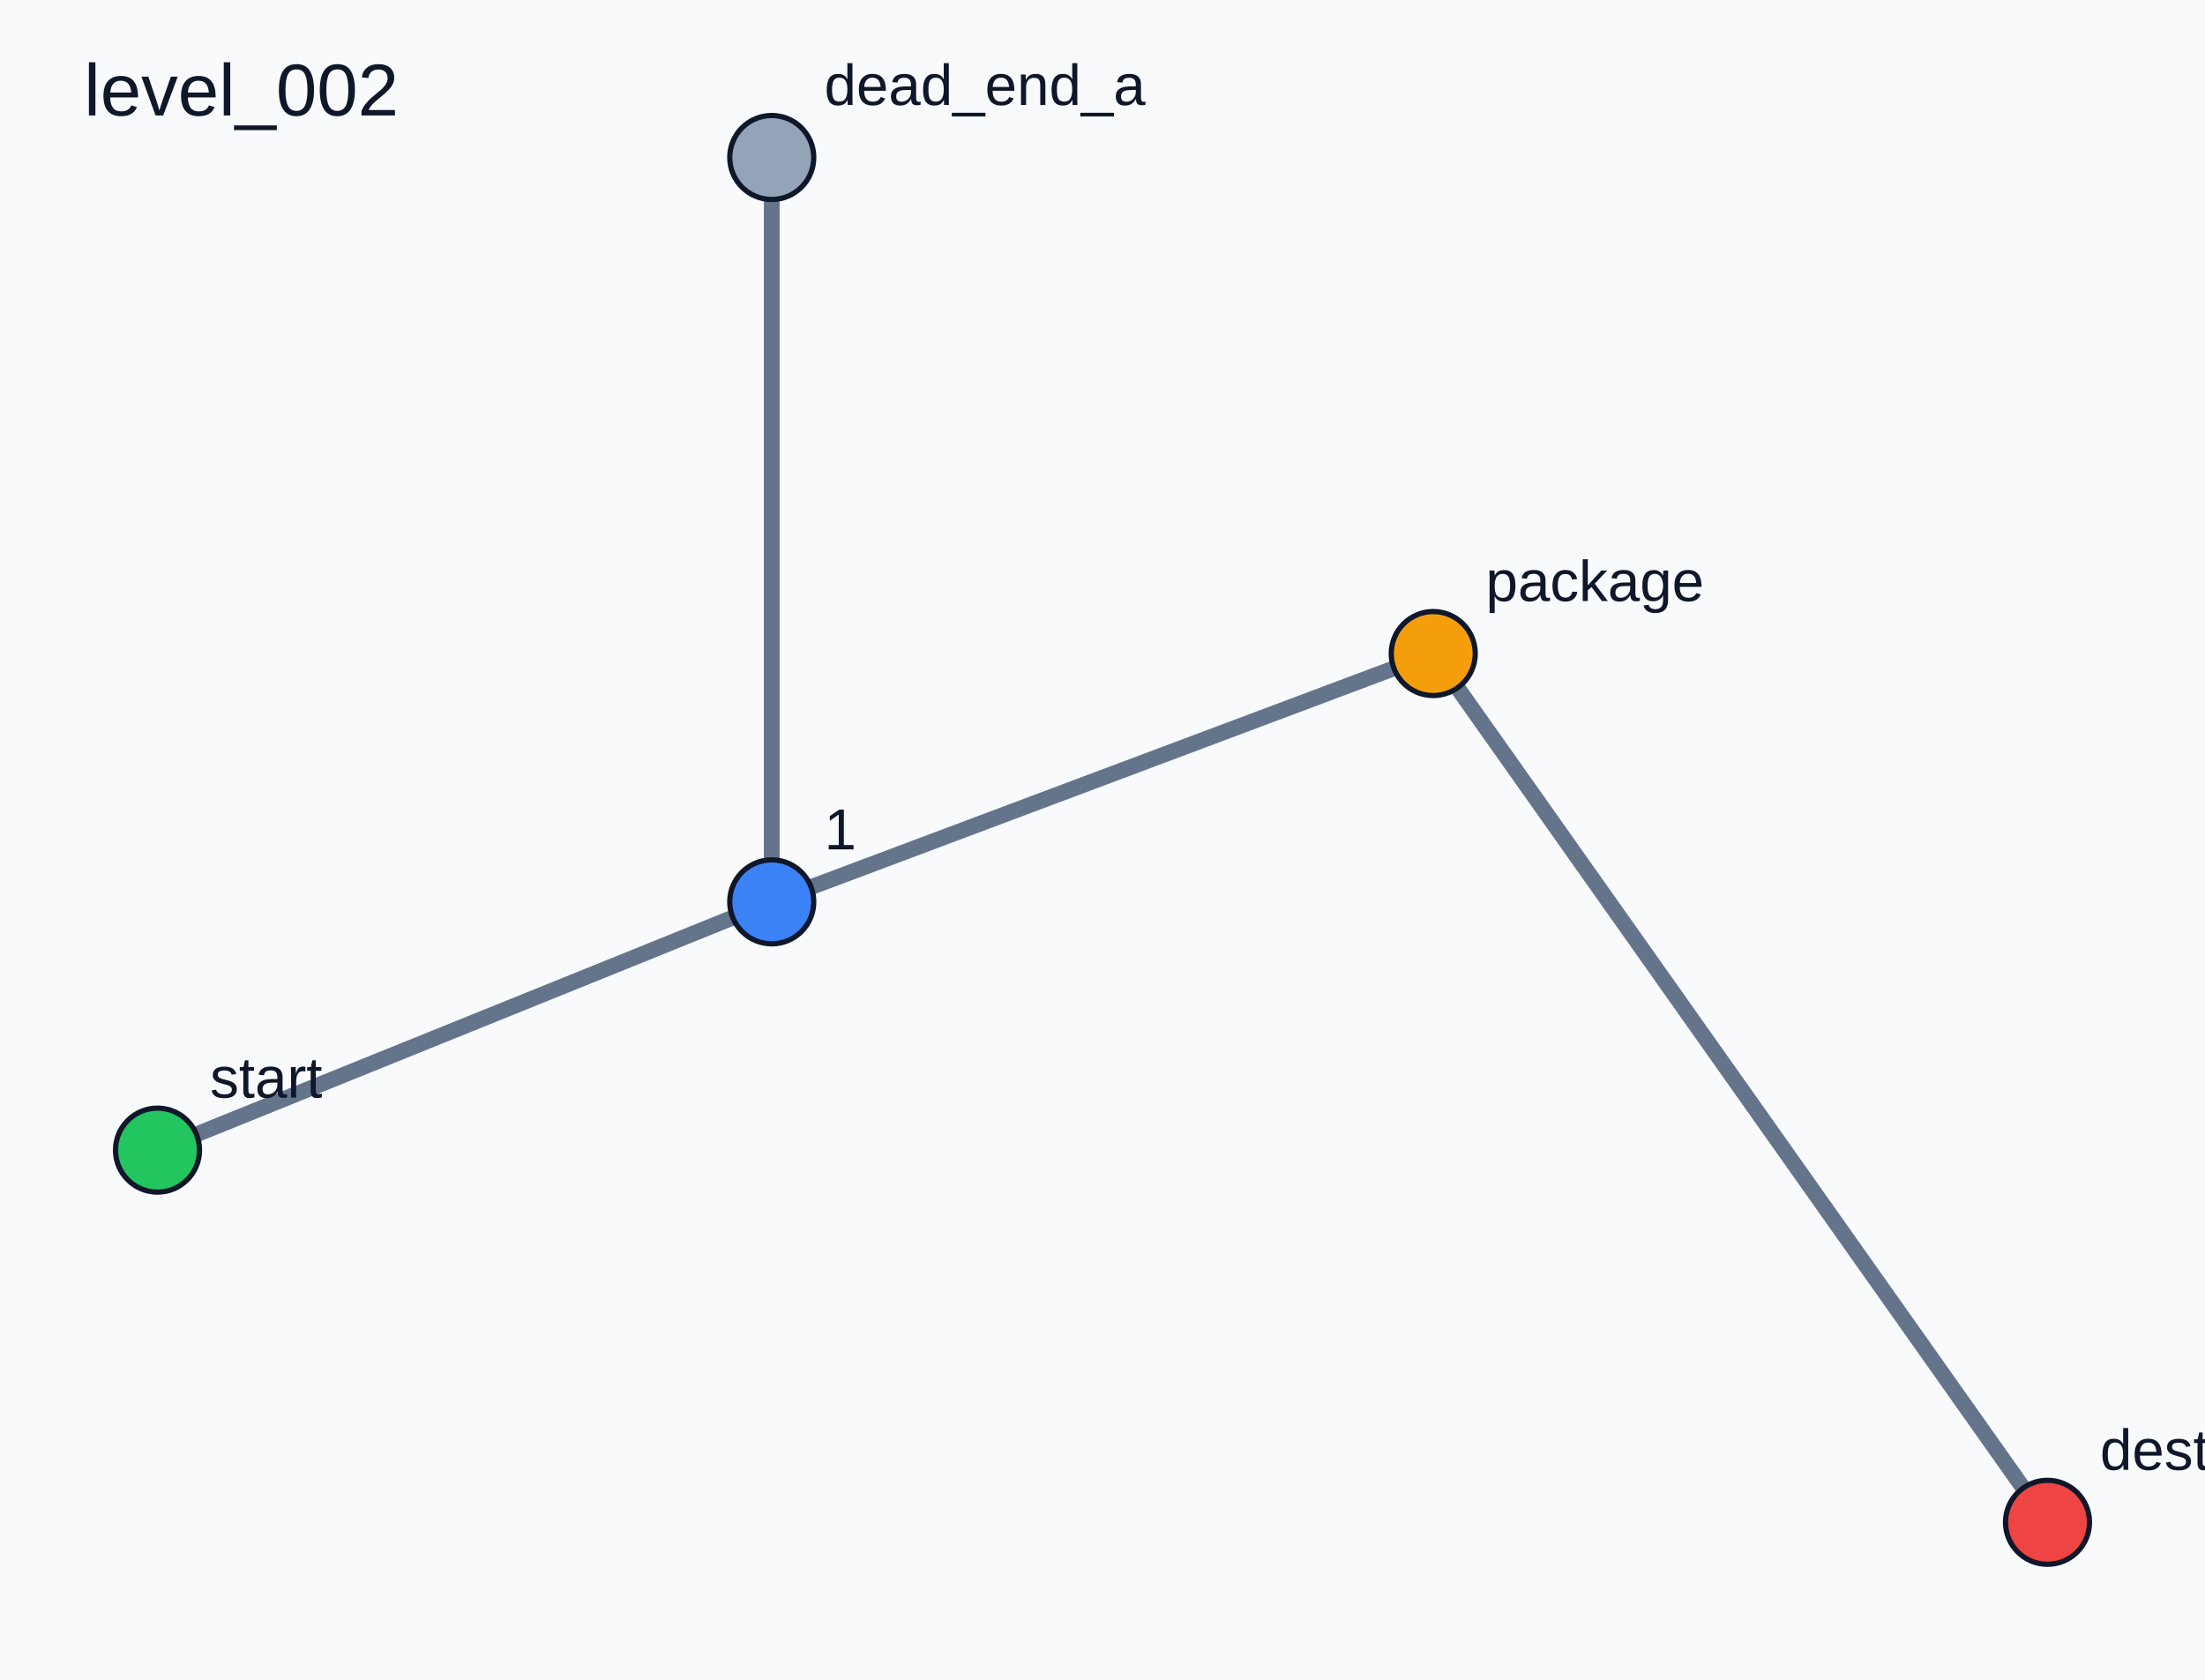
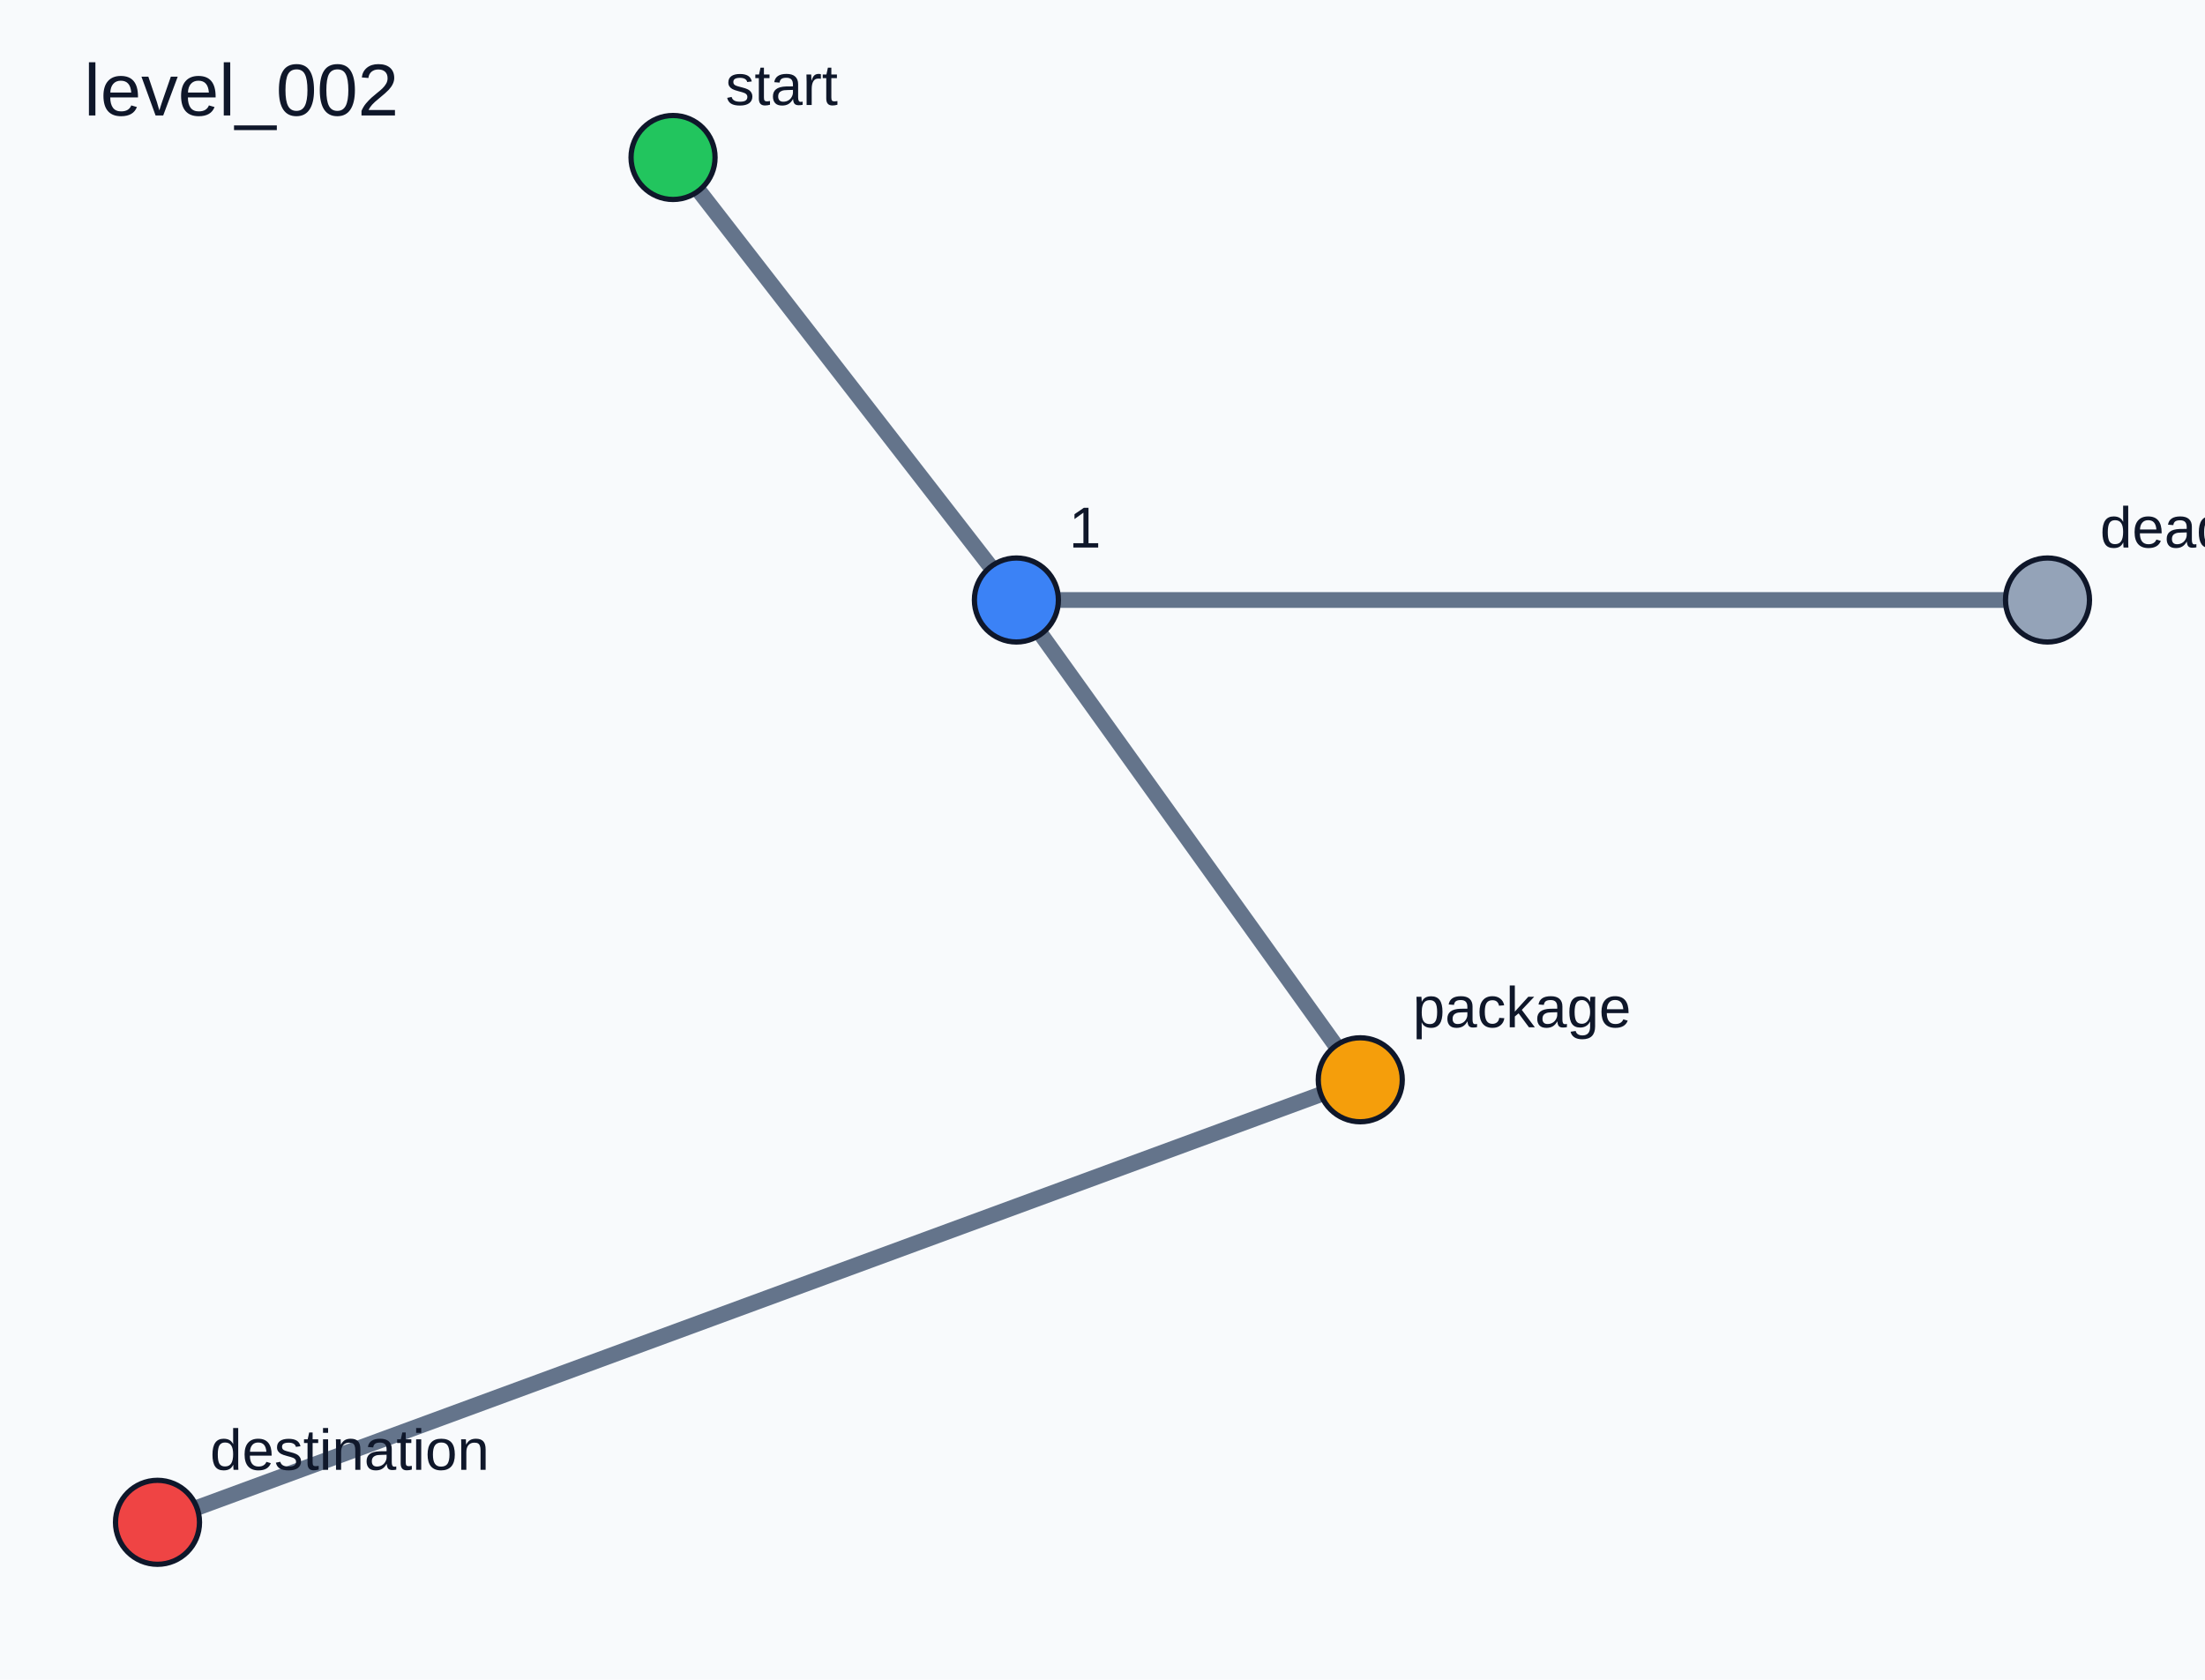
<svg xmlns="http://www.w3.org/2000/svg" width="420" height="320" viewBox="0 0 420 320">
  <rect width="100%" height="100%" fill="#f8fafc" />
  <text x="16" y="22" font-family="Arial" font-size="14" fill="#0f172a">level_002</text>
-   <line x1="30.0" y1="219.1" x2="147.0" y2="171.8" stroke="#64748b" stroke-width="3" />
-   <line x1="147.0" y1="171.8" x2="147.0" y2="30.0" stroke="#64748b" stroke-width="3" />
-   <line x1="147.0" y1="171.8" x2="273.0" y2="124.5" stroke="#64748b" stroke-width="3" />
-   <line x1="273.0" y1="124.5" x2="390.0" y2="290.0" stroke="#64748b" stroke-width="3" />
-   <circle cx="30.0" cy="219.1" r="8" fill="#22c55e" stroke="#0f172a" stroke-width="1" />
-   <text x="40.0" y="209.1" font-family="Arial" font-size="11" fill="#0f172a">start</text>
-   <circle cx="147.0" cy="171.8" r="8" fill="#3b82f6" stroke="#0f172a" stroke-width="1" />
-   <text x="157.0" y="161.8" font-family="Arial" font-size="11" fill="#0f172a">1</text>
-   <circle cx="147.0" cy="30.0" r="8" fill="#94a3b8" stroke="#0f172a" stroke-width="1" />
-   <text x="157.0" y="20.0" font-family="Arial" font-size="11" fill="#0f172a">dead_end_a</text>
-   <circle cx="273.0" cy="124.5" r="8" fill="#f59e0b" stroke="#0f172a" stroke-width="1" />
-   <text x="283.0" y="114.5" font-family="Arial" font-size="11" fill="#0f172a">package</text>
-   <circle cx="390.0" cy="290.0" r="8" fill="#ef4444" stroke="#0f172a" stroke-width="1" />
-   <text x="400.0" y="280.0" font-family="Arial" font-size="11" fill="#0f172a">destination</text>
+   <line x1="128.2" y1="30.0" x2="193.6" y2="114.3" stroke="#64748b" stroke-width="3" />
+   <line x1="193.6" y1="114.3" x2="390.0" y2="114.3" stroke="#64748b" stroke-width="3" />
+   <line x1="193.6" y1="114.3" x2="259.1" y2="205.7" stroke="#64748b" stroke-width="3" />
+   <line x1="259.1" y1="205.7" x2="30.0" y2="290.0" stroke="#64748b" stroke-width="3" />
+   <circle cx="128.2" cy="30.0" r="8" fill="#22c55e" stroke="#0f172a" stroke-width="1" />
+   <text x="138.2" y="20.0" font-family="Arial" font-size="11" fill="#0f172a">start</text>
+   <circle cx="193.6" cy="114.3" r="8" fill="#3b82f6" stroke="#0f172a" stroke-width="1" />
+   <text x="203.6" y="104.3" font-family="Arial" font-size="11" fill="#0f172a">1</text>
+   <circle cx="390.0" cy="114.3" r="8" fill="#94a3b8" stroke="#0f172a" stroke-width="1" />
+   <text x="400.0" y="104.3" font-family="Arial" font-size="11" fill="#0f172a">dead_end_a</text>
+   <circle cx="259.1" cy="205.7" r="8" fill="#f59e0b" stroke="#0f172a" stroke-width="1" />
+   <text x="269.1" y="195.7" font-family="Arial" font-size="11" fill="#0f172a">package</text>
+   <circle cx="30.0" cy="290.0" r="8" fill="#ef4444" stroke="#0f172a" stroke-width="1" />
+   <text x="40.0" y="280.0" font-family="Arial" font-size="11" fill="#0f172a">destination</text>
</svg>
